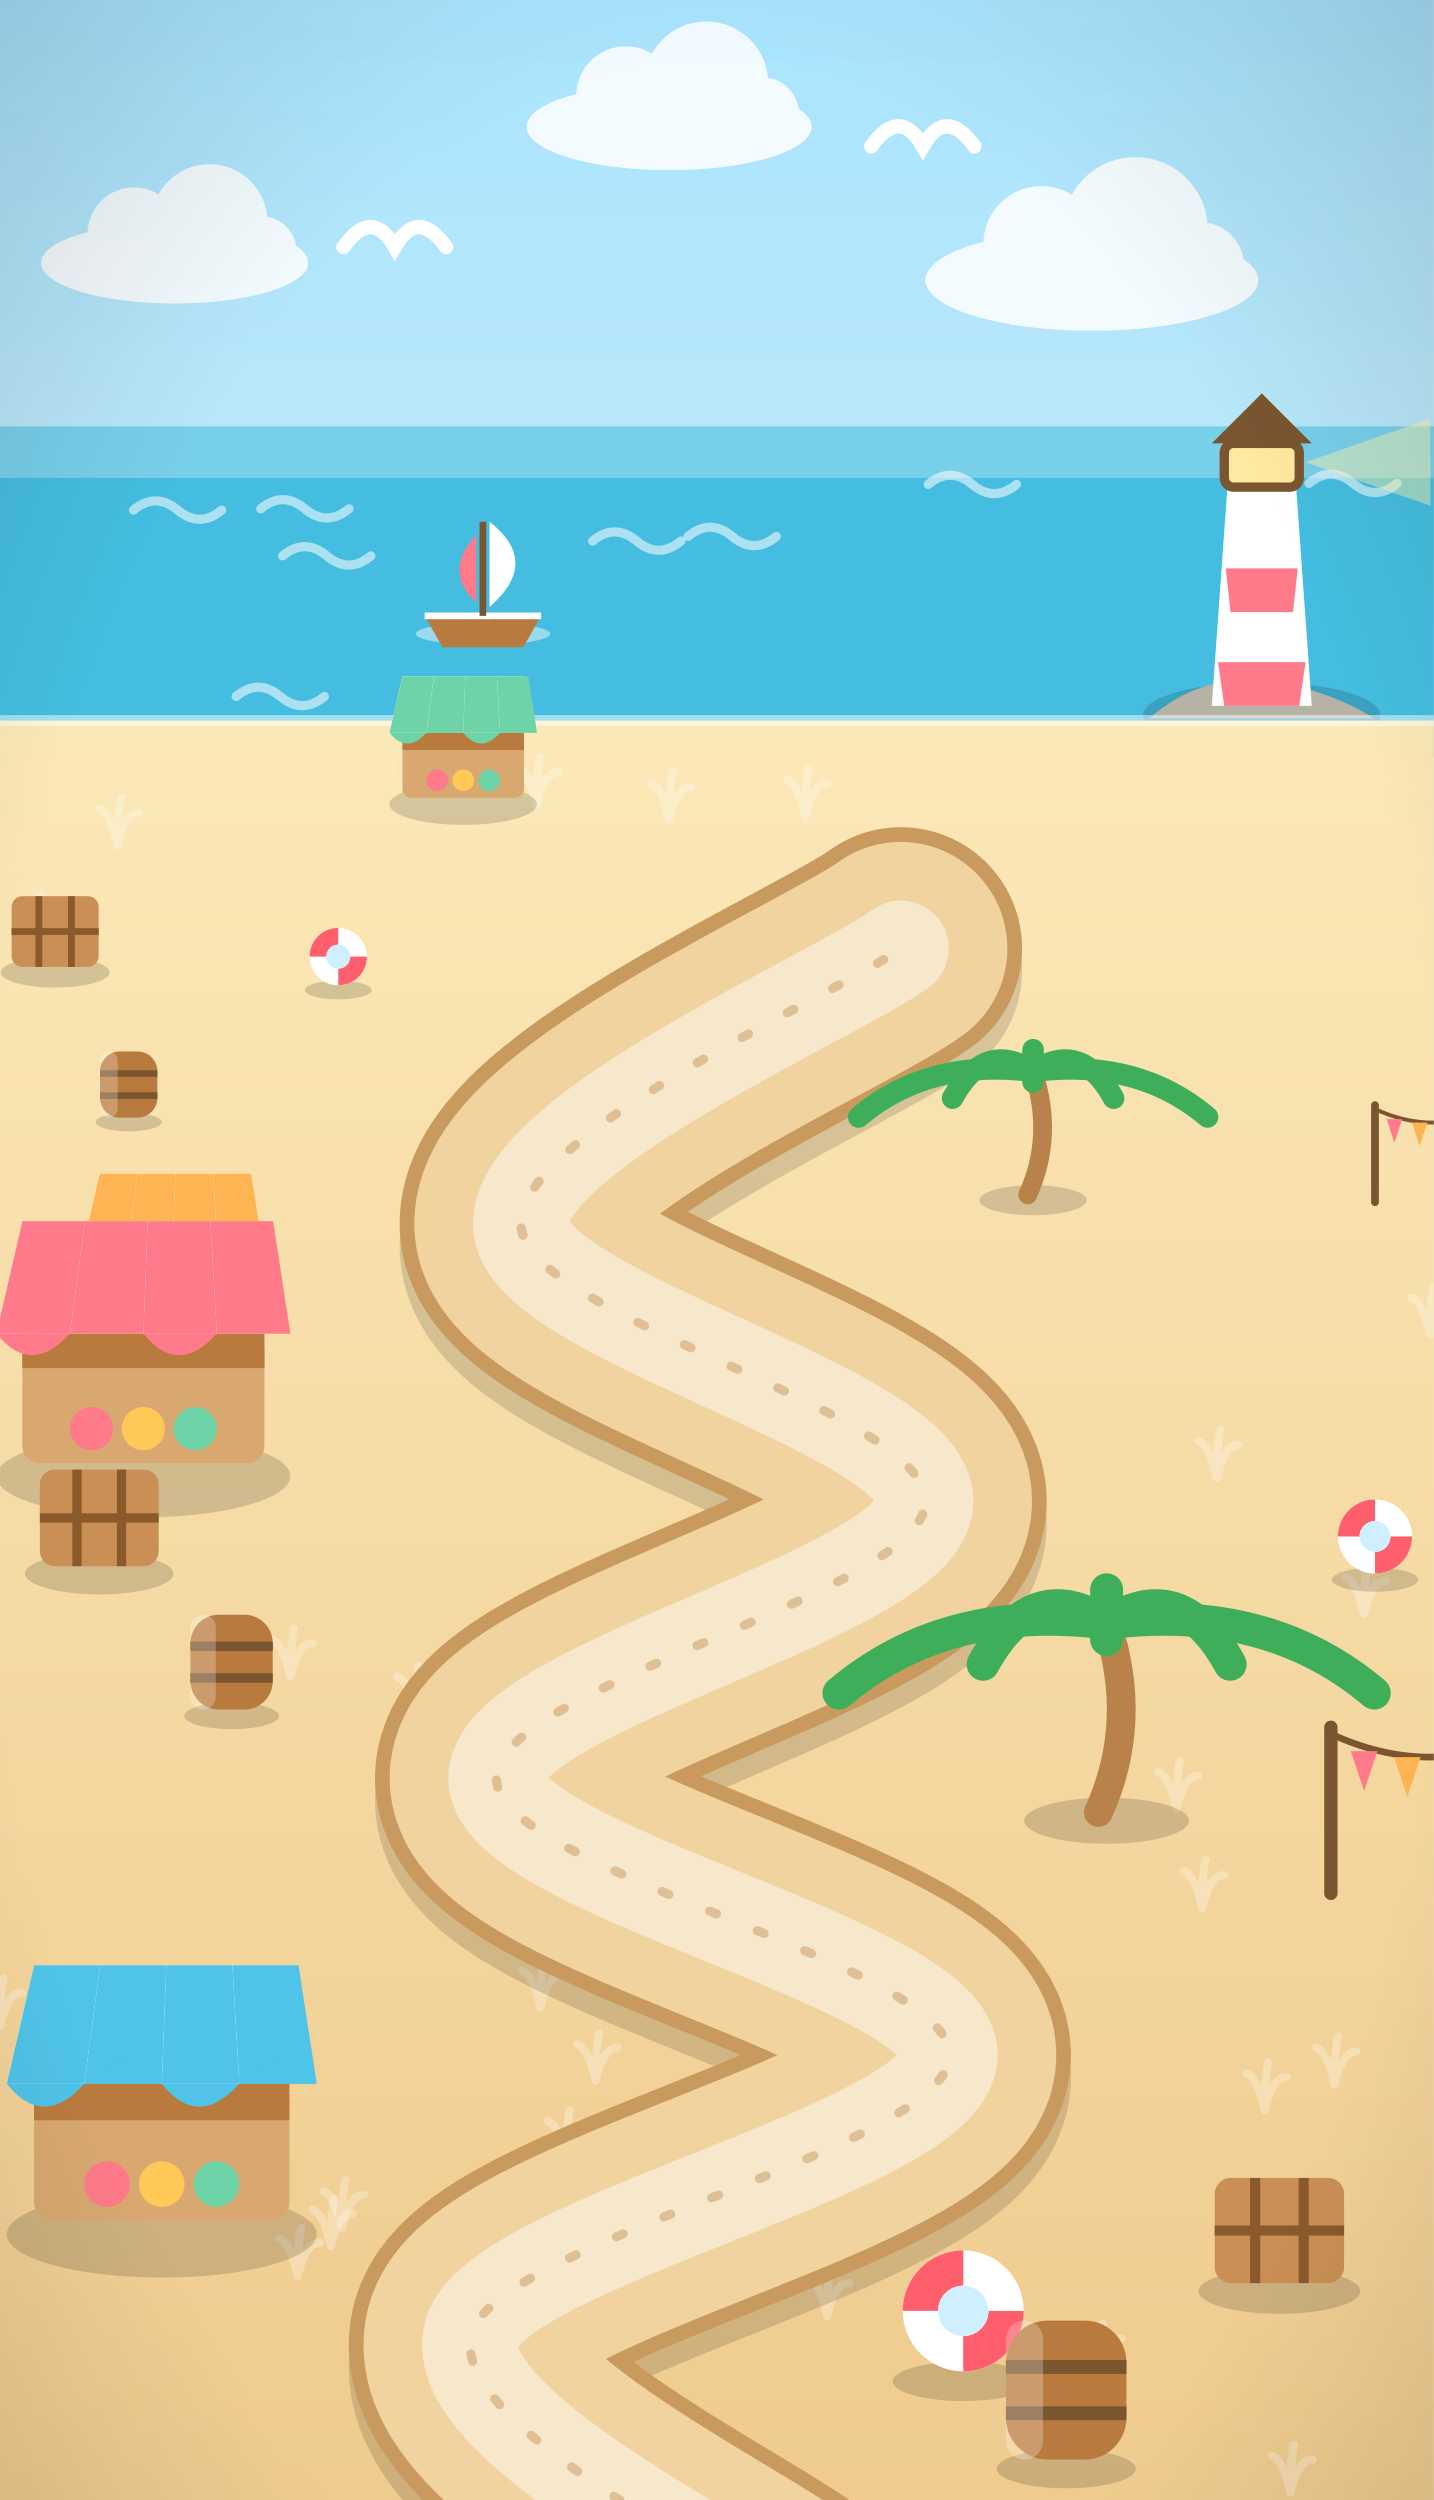
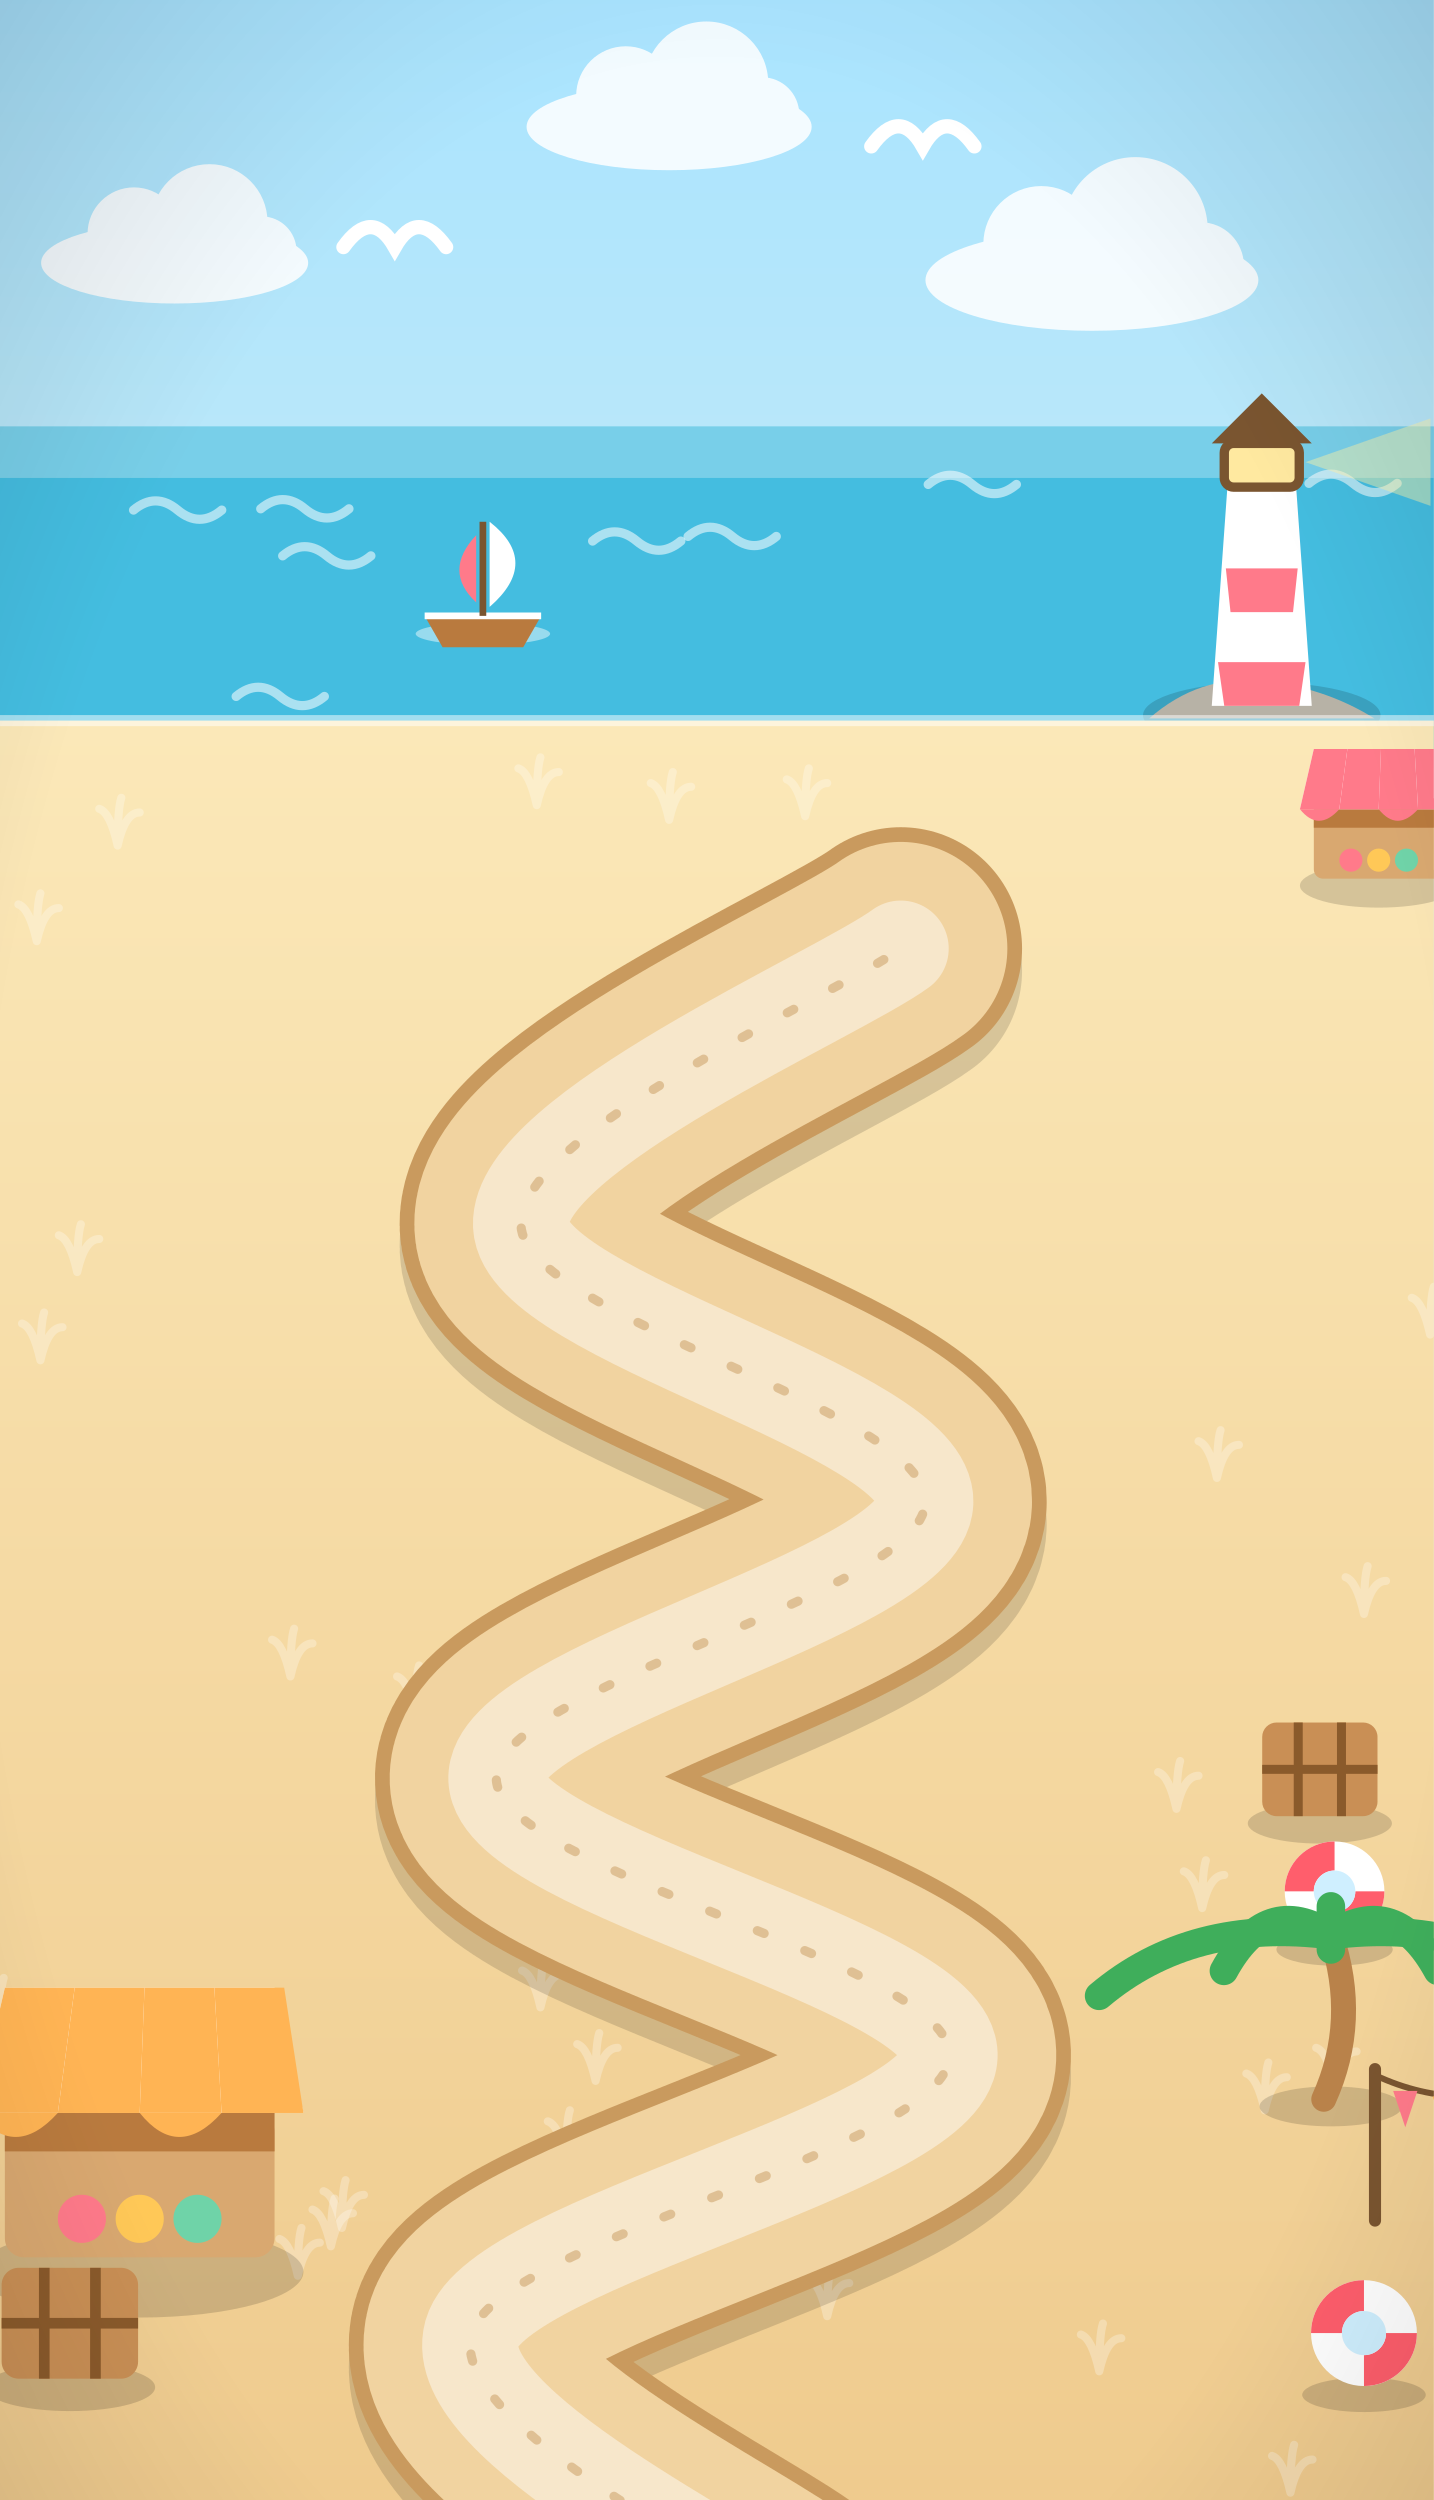
<svg xmlns="http://www.w3.org/2000/svg" viewBox="0 0 390 680" preserveAspectRatio="xMidYMid slice" role="img" aria-label="Vịnh Từ lớp 1">
  <defs>
    <linearGradient id="sk" x1="0" y1="0" x2="0" y2="1">
      <stop offset="0" stop-color="#A9E4FF" />
      <stop offset="1" stop-color="#FFF6E0" />
    </linearGradient>
    <linearGradient id="gr" x1="0" y1="0" x2="0" y2="1">
      <stop offset="0" stop-color="#FBE8B8" />
      <stop offset="1" stop-color="#EFCB8E" />
    </linearGradient>
    <radialGradient id="vg" cx=".5" cy=".55" r=".8">
      <stop offset=".65" stop-color="#000" stop-opacity="0" />
      <stop offset="1" stop-color="#000" stop-opacity=".16" />
    </radialGradient>
  </defs>
  <rect width="390" height="680" fill="url(#sk)" />
  <g transform="translate(47.5 71.5) scale(0.7896194)" opacity="0.85">
    <ellipse cx="0" cy="0" rx="46" ry="14" fill="#fff" />
    <circle cx="-14" cy="-10" r="16" fill="#fff" />
    <circle cx="12" cy="-14" r="20" fill="#fff" />
    <circle cx="30" cy="-4" r="12" fill="#fff" />
  </g>
  <g transform="translate(182 34.5) scale(0.8428397)" opacity="0.85">
    <ellipse cx="0" cy="0" rx="46" ry="14" fill="#fff" />
    <circle cx="-14" cy="-10" r="16" fill="#fff" />
    <circle cx="12" cy="-14" r="20" fill="#fff" />
    <circle cx="30" cy="-4" r="12" fill="#fff" />
  </g>
  <g transform="translate(297 76.2) scale(0.984235)" opacity="0.85">
    <ellipse cx="0" cy="0" rx="46" ry="14" fill="#fff" />
    <circle cx="-14" cy="-10" r="16" fill="#fff" />
    <circle cx="12" cy="-14" r="20" fill="#fff" />
    <circle cx="30" cy="-4" r="12" fill="#fff" />
  </g>
  <path d="M93.412 67.207q7.76-10.863 13.967 0q6.208-10.863 13.967 0" stroke="#fff" stroke-width="3.88" fill="none" stroke-linecap="round" />
  <path d="M236.986 39.807q7.791-10.907 14.023 0q6.233-10.907 14.023 0" stroke="#fff" stroke-width="3.895" fill="none" stroke-linecap="round" />
  <rect y="116" width="390" height="90" fill="#44BDE0" />
  <rect y="116" width="390" height="14" fill="#fff" opacity=".28" />
  <path d="M70.917 138.394q6-5 12 0t12 0" stroke="#fff" stroke-opacity=".55" stroke-width="2.500" fill="none" stroke-linecap="round" />
  <path d="M161.186 147.172q6-5 12 0t12 0" stroke="#fff" stroke-opacity=".55" stroke-width="2.500" fill="none" stroke-linecap="round" />
  <path d="M76.885 151.196q6-5 12 0t12 0" stroke="#fff" stroke-opacity=".55" stroke-width="2.500" fill="none" stroke-linecap="round" />
  <path d="M187.151 145.91q6-5 12 0t12 0" stroke="#fff" stroke-opacity=".55" stroke-width="2.500" fill="none" stroke-linecap="round" />
  <path d="M252.467 131.77q6-5 12 0t12 0" stroke="#fff" stroke-opacity=".55" stroke-width="2.500" fill="none" stroke-linecap="round" />
  <path d="M356.029 131.475q6-5 12 0t12 0" stroke="#fff" stroke-opacity=".55" stroke-width="2.500" fill="none" stroke-linecap="round" />
  <path d="M64.23 189.433q6-5 12 0t12 0" stroke="#fff" stroke-opacity=".55" stroke-width="2.500" fill="none" stroke-linecap="round" />
  <path d="M36.319 138.743q6-5 12 0t12 0" stroke="#fff" stroke-opacity=".55" stroke-width="2.500" fill="none" stroke-linecap="round" />
  <g transform="translate(131.3467 168.7348) scale(0.609419)">
    <ellipse cx="0" cy="6" rx="30" ry="5" fill="#fff" opacity=".45" />
    <path d="M-26-2h52l-8 14h-36z" fill="#B97A3E" />
    <path d="M-26-2h52" stroke="#fff" stroke-width="3" />
    <rect x="-1.500" y="-44" width="3" height="42" fill="#7A5530" />
    <path d="M3-44Q26-26 3-6z" fill="#fff" />
    <path d="M-3-38Q-18-22-3-8z" fill="#FF7A8A" />
  </g>
  <g transform="translate(343.2 192) scale(0.85)">
    <ellipse cx="0" cy="3" rx="38" ry="10.6" fill="#000" opacity=".15" />
    <path d="M-36 4Q-20-10 0-8T36 4z" fill="#B7B2A6" />
    <path d="M-16 0L-11-70h22L16 0z" fill="#fff" />
    <path d="M-14-14h28l-2 14h-24zM-11.500-44h23l-1.500 14h-20z" fill="#FF7A8A" />
    <rect x="-12" y="-84" width="24" height="14" rx="3" fill="#FFE9A0" stroke="#7A5530" stroke-width="3" />
    <path d="M-16-84h32l-16-16z" fill="#7A5530" />
    <path d="M14-78l40-14v28z" fill="#FFF3A8" opacity=".45" />
  </g>
  <rect y="196" width="390" height="484" fill="url(#gr)" />
  <path d="M0 196h390" stroke="#fff" stroke-opacity=".5" stroke-width="3" />
  <path d="M182 223q-2-9-5-10M182 223q0-10 1-13M182 223q2-9 6-9" stroke="#fff" stroke-opacity=".28" stroke-width="2.200" stroke-linecap="round" fill="none" />
  <path d="M0 551q-2-9-5-10M0 551q0-10 1-13M0 551q2-9 6-9" stroke="#fff" stroke-opacity=".28" stroke-width="2.200" stroke-linecap="round" fill="none" />
  <path d="M154 587q-2-9-5-10M154 587q0-10 1-13M154 587q2-9 6-9" stroke="#fff" stroke-opacity=".28" stroke-width="2.200" stroke-linecap="round" fill="none" />
  <path d="M206 519q-2-9-5-10M206 519q0-10 1-13M206 519q2-9 6-9" stroke="#fff" stroke-opacity=".28" stroke-width="2.200" stroke-linecap="round" fill="none" />
  <path d="M35 555q-2-9-5-10M35 555q0-10 1-13M35 555q2-9 6-9" stroke="#fff" stroke-opacity=".28" stroke-width="2.200" stroke-linecap="round" fill="none" />
  <path d="M162 566q-2-9-5-10M162 566q0-10 1-13M162 566q2-9 6-9" stroke="#fff" stroke-opacity=".28" stroke-width="2.200" stroke-linecap="round" fill="none" />
  <path d="M81 619q-2-9-5-10M81 619q0-10 1-13M81 619q2-9 6-9" stroke="#fff" stroke-opacity=".28" stroke-width="2.200" stroke-linecap="round" fill="none" />
  <path d="M63 591q-2-9-5-10M63 591q0-10 1-13M63 591q2-9 6-9" stroke="#fff" stroke-opacity=".28" stroke-width="2.200" stroke-linecap="round" fill="none" />
  <path d="M245 608q-2-9-5-10M245 608q0-10 1-13M245 608q2-9 6-9" stroke="#fff" stroke-opacity=".28" stroke-width="2.200" stroke-linecap="round" fill="none" />
  <path d="M327 519q-2-9-5-10M327 519q0-10 1-13M327 519q2-9 6-9" stroke="#fff" stroke-opacity=".28" stroke-width="2.200" stroke-linecap="round" fill="none" />
  <path d="M249 446q-2-9-5-10M249 446q0-10 1-13M249 446q2-9 6-9" stroke="#fff" stroke-opacity=".28" stroke-width="2.200" stroke-linecap="round" fill="none" />
  <path d="M194 506q-2-9-5-10M194 506q0-10 1-13M194 506q2-9 6-9" stroke="#fff" stroke-opacity=".28" stroke-width="2.200" stroke-linecap="round" fill="none" />
  <path d="M389 363q-2-9-5-10M389 363q0-10 1-13M389 363q2-9 6-9" stroke="#fff" stroke-opacity=".28" stroke-width="2.200" stroke-linecap="round" fill="none" />
  <path d="M90 611q-2-9-5-10M90 611q0-10 1-13M90 611q2-9 6-9" stroke="#fff" stroke-opacity=".28" stroke-width="2.200" stroke-linecap="round" fill="none" />
  <path d="M254 579q-2-9-5-10M254 579q0-10 1-13M254 579q2-9 6-9" stroke="#fff" stroke-opacity=".28" stroke-width="2.200" stroke-linecap="round" fill="none" />
  <path d="M146 219q-2-9-5-10M146 219q0-10 1-13M146 219q2-9 6-9" stroke="#fff" stroke-opacity=".28" stroke-width="2.200" stroke-linecap="round" fill="none" />
  <path d="M93 606q-2-9-5-10M93 606q0-10 1-13M93 606q2-9 6-9" stroke="#fff" stroke-opacity=".28" stroke-width="2.200" stroke-linecap="round" fill="none" />
  <path d="M320 492q-2-9-5-10M320 492q0-10 1-13M320 492q2-9 6-9" stroke="#fff" stroke-opacity=".28" stroke-width="2.200" stroke-linecap="round" fill="none" />
  <path d="M363 567q-2-9-5-10M363 567q0-10 1-13M363 567q2-9 6-9" stroke="#fff" stroke-opacity=".28" stroke-width="2.200" stroke-linecap="round" fill="none" />
  <path d="M21 346q-2-9-5-10M21 346q0-10 1-13M21 346q2-9 6-9" stroke="#fff" stroke-opacity=".28" stroke-width="2.200" stroke-linecap="round" fill="none" />
  <path d="M225 443q-2-9-5-10M225 443q0-10 1-13M225 443q2-9 6-9" stroke="#fff" stroke-opacity=".28" stroke-width="2.200" stroke-linecap="round" fill="none" />
  <path d="M113 466q-2-9-5-10M113 466q0-10 1-13M113 466q2-9 6-9" stroke="#fff" stroke-opacity=".28" stroke-width="2.200" stroke-linecap="round" fill="none" />
  <path d="M79 456q-2-9-5-10M79 456q0-10 1-13M79 456q2-9 6-9" stroke="#fff" stroke-opacity=".28" stroke-width="2.200" stroke-linecap="round" fill="none" />
  <path d="M225 630q-2-9-5-10M225 630q0-10 1-13M225 630q2-9 6-9" stroke="#fff" stroke-opacity=".28" stroke-width="2.200" stroke-linecap="round" fill="none" />
  <path d="M111 668q-2-9-5-10M111 668q0-10 1-13M111 668q2-9 6-9" stroke="#fff" stroke-opacity=".28" stroke-width="2.200" stroke-linecap="round" fill="none" />
  <path d="M11 370q-2-9-5-10M11 370q0-10 1-13M11 370q2-9 6-9" stroke="#fff" stroke-opacity=".28" stroke-width="2.200" stroke-linecap="round" fill="none" />
  <path d="M344 574q-2-9-5-10M344 574q0-10 1-13M344 574q2-9 6-9" stroke="#fff" stroke-opacity=".28" stroke-width="2.200" stroke-linecap="round" fill="none" />
  <path d="M371 439q-2-9-5-10M371 439q0-10 1-13M371 439q2-9 6-9" stroke="#fff" stroke-opacity=".28" stroke-width="2.200" stroke-linecap="round" fill="none" />
  <path d="M351 678q-2-9-5-10M351 678q0-10 1-13M351 678q2-9 6-9" stroke="#fff" stroke-opacity=".28" stroke-width="2.200" stroke-linecap="round" fill="none" />
  <path d="M10 256q-2-9-5-10M10 256q0-10 1-13M10 256q2-9 6-9" stroke="#fff" stroke-opacity=".28" stroke-width="2.200" stroke-linecap="round" fill="none" />
  <path d="M238 270q-2-9-5-10M238 270q0-10 1-13M238 270q2-9 6-9" stroke="#fff" stroke-opacity=".28" stroke-width="2.200" stroke-linecap="round" fill="none" />
  <path d="M194 302q-2-9-5-10M194 302q0-10 1-13M194 302q2-9 6-9" stroke="#fff" stroke-opacity=".28" stroke-width="2.200" stroke-linecap="round" fill="none" />
  <path d="M243 389q-2-9-5-10M243 389q0-10 1-13M243 389q2-9 6-9" stroke="#fff" stroke-opacity=".28" stroke-width="2.200" stroke-linecap="round" fill="none" />
  <path d="M167 527q-2-9-5-10M167 527q0-10 1-13M167 527q2-9 6-9" stroke="#fff" stroke-opacity=".28" stroke-width="2.200" stroke-linecap="round" fill="none" />
  <path d="M147 546q-2-9-5-10M147 546q0-10 1-13M147 546q2-9 6-9" stroke="#fff" stroke-opacity=".28" stroke-width="2.200" stroke-linecap="round" fill="none" />
  <path d="M32 230q-2-9-5-10M32 230q0-10 1-13M32 230q2-9 6-9" stroke="#fff" stroke-opacity=".28" stroke-width="2.200" stroke-linecap="round" fill="none" />
  <path d="M299 645q-2-9-5-10M299 645q0-10 1-13M299 645q2-9 6-9" stroke="#fff" stroke-opacity=".28" stroke-width="2.200" stroke-linecap="round" fill="none" />
  <path d="M219 222q-2-9-5-10M219 222q0-10 1-13M219 222q2-9 6-9" stroke="#fff" stroke-opacity=".28" stroke-width="2.200" stroke-linecap="round" fill="none" />
  <path d="M249 430q-2-9-5-10M249 430q0-10 1-13M249 430q2-9 6-9" stroke="#fff" stroke-opacity=".28" stroke-width="2.200" stroke-linecap="round" fill="none" />
  <path d="M331 402q-2-9-5-10M331 402q0-10 1-13M331 402q2-9 6-9" stroke="#fff" stroke-opacity=".28" stroke-width="2.200" stroke-linecap="round" fill="none" />
  <path d="M216 710C201.4 697.4 121.3 659.8 128.3 634.7C135.4 609.6 257.2 584.4 258.3 559.3C259.4 534.2 136.1 509.1 135 484C133.9 458.9 250.6 433.8 251.7 408.7C252.8 383.6 142.8 358.4 141.7 333.3C140.6 308.2 227.8 270.6 245 258" fill="none" stroke="#000" stroke-opacity=".14" stroke-width="66" stroke-linecap="round" transform="translate(0 6)" />
  <path d="M216 710C201.4 697.4 121.3 659.8 128.3 634.7C135.4 609.6 257.2 584.4 258.3 559.3C259.4 534.2 136.1 509.1 135 484C133.9 458.9 250.6 433.8 251.7 408.7C252.8 383.6 142.8 358.4 141.7 333.3C140.6 308.2 227.8 270.6 245 258" fill="none" stroke="#C99A5E" stroke-width="66" stroke-linecap="round" stroke-linejoin="round" />
  <path d="M216 710C201.4 697.4 121.3 659.8 128.3 634.7C135.4 609.6 257.2 584.4 258.3 559.3C259.4 534.2 136.1 509.1 135 484C133.9 458.9 250.6 433.8 251.7 408.7C252.8 383.6 142.8 358.4 141.7 333.3C140.6 308.2 227.8 270.6 245 258" fill="none" stroke="#F1D3A0" stroke-width="58" stroke-linecap="round" stroke-linejoin="round" />
  <path d="M216 710C201.4 697.4 121.3 659.8 128.3 634.7C135.4 609.6 257.2 584.4 258.3 559.3C259.4 534.2 136.1 509.1 135 484C133.9 458.9 250.6 433.8 251.7 408.7C252.8 383.6 142.8 358.4 141.7 333.3C140.6 308.2 227.8 270.6 245 258" fill="none" stroke="#fff" stroke-opacity=".45" stroke-width="26.1" stroke-linecap="round" stroke-linejoin="round" />
  <path d="M216 710C201.4 697.4 121.3 659.8 128.3 634.7C135.4 609.6 257.2 584.4 258.3 559.3C259.4 534.2 136.1 509.1 135 484C133.9 458.9 250.6 433.8 251.7 408.7C252.8 383.6 142.8 358.4 141.7 333.3C140.6 308.2 227.8 270.6 245 258" fill="none" stroke="#C99A5E" stroke-opacity=".5" stroke-width="2.5" stroke-dasharray="2 12" stroke-linecap="round" />
-   <g transform="translate(126 217) scale(0.59)">
+   <g transform="translate(375 239) scale(0.63)">
    <ellipse cx="0" cy="3" rx="34" ry="9.5" fill="#000" opacity=".15" />
    <rect x="-28" y="-30" width="56" height="30" rx="4" fill="#D9A870" />
    <rect x="-28" y="-30" width="56" height="8" fill="#B97A3E" />
    <path d="M-34-30l6-26h56l6 26z" fill="#fff" />
-     <path d="M-34 -30L-28 -56h14.500L-17 -30z" fill="#6FD3A8" />
-     <path d="M-17 -30L-13.5 -56h14.500L0 -30z" fill="#6FD3A8" />
-     <path d="M0 -30L1 -56h14.500L17 -30z" fill="#6FD3A8" />
-     <path d="M17 -30L15.5 -56h14.500L34 -30z" fill="#6FD3A8" />
-     <path d="M-34-30q8 10 17 0t17 0t17 0t17 0" fill="#6FD3A8" />
+     <path d="M-34 -30L-28 -56h14.500L-17 -30z" fill="#FF7A8A" />
+     <path d="M-17 -30L-13.5 -56h14.500L0 -30z" fill="#FF7A8A" />
+     <path d="M0 -30L1 -56h14.500L17 -30z" fill="#FF7A8A" />
+     <path d="M17 -30L15.5 -56h14.500L34 -30z" fill="#FF7A8A" />
+     <path d="M-34-30q8 10 17 0t17 0t17 0t17 0" fill="#FF7A8A" />
    <circle cx="-12" cy="-8" r="5" fill="#FF7A8A" />
    <circle cx="0" cy="-8" r="5" fill="#FFC857" />
    <circle cx="12" cy="-8" r="5" fill="#6FD3A8" />
  </g>
-   <g transform="translate(15 263) scale(0.74)">
+   <g transform="translate(359 494) scale(0.98)">
    <ellipse cx="0" cy="2" rx="20" ry="5.6" fill="#000" opacity=".15" />
    <rect x="-16" y="-26" width="32" height="26" rx="4" fill="#C98F55" />
    <path d="M-16-13h32M-6-26v26M6-26v26" stroke="#8A5A2B" stroke-width="2.500" />
  </g>
-   <g transform="translate(92 268) scale(0.65)">
+   <g transform="translate(363 528) scale(1.13)">
    <ellipse cx="0" cy="2" rx="14" ry="3.9" fill="#000" opacity=".15" />
    <circle cx="0" cy="-12" r="12" fill="#fff" />
    <path d="M-12-12a12 12 0 0112-12v7a5 5 0 00-5 5zM12-12a12 12 0 01-12 12v-7a5 5 0 005-5z" fill="#FF5E6C" />
    <circle cx="0" cy="-12" r="5" fill="#CFEFFF" />
  </g>
-   <g transform="translate(35 304) scale(0.60)">
+   <g transform="translate(29 570) scale(0.94)">
    <ellipse cx="0" cy="2" rx="15" ry="4.2" fill="#000" opacity=".15" />
    <rect x="-13" y="-30" width="26" height="30" rx="9" fill="#B97A3E" />
    <path d="M-13-20h26M-13-10h26" stroke="#7A5530" stroke-width="3" />
    <rect x="-13" y="-30" width="8" height="30" rx="4" fill="#fff" opacity=".25" />
  </g>
-   <g transform="translate(281 325) scale(0.73)">
+   <g transform="translate(362 571) scale(0.97)">
    <ellipse cx="0" cy="2" rx="20" ry="5.6" fill="#000" opacity=".15" />
    <path d="M-2 0Q8-22 0-46" stroke="#B9824A" stroke-width="7" fill="none" stroke-linecap="round" />
    <path d="M0-46Q-39-51 -65-29" stroke="#3FAE5B" stroke-width="8" fill="none" stroke-linecap="round" />
    <path d="M0-46Q-18-58 -30-36" stroke="#3FAE5B" stroke-width="8" fill="none" stroke-linecap="round" />
    <path d="M0-46Q0-64 0-42" stroke="#3FAE5B" stroke-width="8" fill="none" stroke-linecap="round" />
    <path d="M0-46Q18-58 30-36" stroke="#3FAE5B" stroke-width="8" fill="none" stroke-linecap="round" />
    <path d="M0-46Q39-51 65-29" stroke="#3FAE5B" stroke-width="8" fill="none" stroke-linecap="round" />
  </g>
-   <g transform="translate(374 327) scale(0.528)">
+   <g transform="translate(374 604) scale(0.824)">
    <rect x="-2" y="-52" width="4" height="54" rx="2" fill="#7A5530" />
    <rect x="-2" y="-52" width="4" height="54" rx="2" fill="#7A5530" transform="translate(60 0)" />
    <path d="M0-48Q30-34 60-48" stroke="#7A5530" stroke-width="2" fill="none" />
    <path d="M6 -42.8 l8 0l-4 12z" fill="#FF7A8A" />
    <path d="M19 -41 l8 0l-4 12z" fill="#FFB454" />
    <path d="M32 -42.8 l8 0l-4 12z" fill="#4FC3E8" />
    <path d="M45 -41 l8 0l-4 12z" fill="#6FD3A8" />
  </g>
-   <g transform="translate(47 359) scale(0.71)">
+   <g transform="translate(38 614) scale(1.31)">
    <ellipse cx="0" cy="3" rx="34" ry="9.5" fill="#000" opacity=".15" />
    <rect x="-28" y="-30" width="56" height="30" rx="4" fill="#D9A870" />
    <rect x="-28" y="-30" width="56" height="8" fill="#B97A3E" />
    <path d="M-34-30l6-26h56l6 26z" fill="#fff" />
    <path d="M-34 -30L-28 -56h14.500L-17 -30z" fill="#FFB454" />
    <path d="M-17 -30L-13.5 -56h14.500L0 -30z" fill="#FFB454" />
    <path d="M0 -30L1 -56h14.500L17 -30z" fill="#FFB454" />
    <path d="M17 -30L15.5 -56h14.500L34 -30z" fill="#FFB454" />
    <path d="M-34-30q8 10 17 0t17 0t17 0t17 0" fill="#FFB454" />
    <circle cx="-12" cy="-8" r="5" fill="#FF7A8A" />
    <circle cx="0" cy="-8" r="5" fill="#FFC857" />
    <circle cx="12" cy="-8" r="5" fill="#6FD3A8" />
  </g>
-   <g transform="translate(39 398) scale(1.176)">
-     <ellipse cx="0" cy="3" rx="34" ry="9.5" fill="#000" opacity=".15" />
-     <rect x="-28" y="-30" width="56" height="30" rx="4" fill="#D9A870" />
-     <rect x="-28" y="-30" width="56" height="8" fill="#B97A3E" />
-     <path d="M-34-30l6-26h56l6 26z" fill="#fff" />
-     <path d="M-34 -30L-28 -56h14.500L-17 -30z" fill="#FF7A8A" />
-     <path d="M-17 -30L-13.5 -56h14.500L0 -30z" fill="#FF7A8A" />
-     <path d="M0 -30L1 -56h14.500L17 -30z" fill="#FF7A8A" />
-     <path d="M17 -30L15.5 -56h14.500L34 -30z" fill="#FF7A8A" />
-     <path d="M-34-30q8 10 17 0t17 0t17 0t17 0" fill="#FF7A8A" />
-     <circle cx="-12" cy="-8" r="5" fill="#FF7A8A" />
-     <circle cx="0" cy="-8" r="5" fill="#FFC857" />
-     <circle cx="12" cy="-8" r="5" fill="#6FD3A8" />
-   </g>
-   <g transform="translate(27 426) scale(1.01)">
+   <g transform="translate(19 647) scale(1.16)">
    <ellipse cx="0" cy="2" rx="20" ry="5.6" fill="#000" opacity=".15" />
    <rect x="-16" y="-26" width="32" height="26" rx="4" fill="#C98F55" />
    <path d="M-16-13h32M-6-26v26M6-26v26" stroke="#8A5A2B" stroke-width="2.500" />
  </g>
-   <g transform="translate(374 428) scale(0.84)">
+   <g transform="translate(371 649) scale(1.20)">
    <ellipse cx="0" cy="2" rx="14" ry="3.9" fill="#000" opacity=".15" />
    <circle cx="0" cy="-12" r="12" fill="#fff" />
    <path d="M-12-12a12 12 0 0112-12v7a5 5 0 00-5 5zM12-12a12 12 0 01-12 12v-7a5 5 0 005-5z" fill="#FF5E6C" />
    <circle cx="0" cy="-12" r="5" fill="#CFEFFF" />
  </g>
-   <g transform="translate(63 465) scale(0.86)">
-     <ellipse cx="0" cy="2" rx="15" ry="4.2" fill="#000" opacity=".15" />
-     <rect x="-13" y="-30" width="26" height="30" rx="9" fill="#B97A3E" />
-     <path d="M-13-20h26M-13-10h26" stroke="#7A5530" stroke-width="3" />
-     <rect x="-13" y="-30" width="8" height="30" rx="4" fill="#fff" opacity=".25" />
-   </g>
-   <g transform="translate(301 493) scale(1.12)">
-     <ellipse cx="0" cy="2" rx="20" ry="5.6" fill="#000" opacity=".15" />
-     <path d="M-2 0Q8-22 0-46" stroke="#B9824A" stroke-width="7" fill="none" stroke-linecap="round" />
-     <path d="M0-46Q-39-51 -65-29" stroke="#3FAE5B" stroke-width="8" fill="none" stroke-linecap="round" />
-     <path d="M0-46Q-18-58 -30-36" stroke="#3FAE5B" stroke-width="8" fill="none" stroke-linecap="round" />
-     <path d="M0-46Q0-64 0-42" stroke="#3FAE5B" stroke-width="8" fill="none" stroke-linecap="round" />
-     <path d="M0-46Q18-58 30-36" stroke="#3FAE5B" stroke-width="8" fill="none" stroke-linecap="round" />
-     <path d="M0-46Q39-51 65-29" stroke="#3FAE5B" stroke-width="8" fill="none" stroke-linecap="round" />
-   </g>
-   <g transform="translate(362 515) scale(0.904)">
-     <rect x="-2" y="-52" width="4" height="54" rx="2" fill="#7A5530" />
-     <rect x="-2" y="-52" width="4" height="54" rx="2" fill="#7A5530" transform="translate(60 0)" />
-     <path d="M0-48Q30-34 60-48" stroke="#7A5530" stroke-width="2" fill="none" />
-     <path d="M6 -42.8 l8 0l-4 12z" fill="#FF7A8A" />
-     <path d="M19 -41 l8 0l-4 12z" fill="#FFB454" />
-     <path d="M32 -42.8 l8 0l-4 12z" fill="#4FC3E8" />
-     <path d="M45 -41 l8 0l-4 12z" fill="#6FD3A8" />
-   </g>
-   <g transform="translate(44 604) scale(1.24)">
-     <ellipse cx="0" cy="3" rx="34" ry="9.5" fill="#000" opacity=".15" />
-     <rect x="-28" y="-30" width="56" height="30" rx="4" fill="#D9A870" />
-     <rect x="-28" y="-30" width="56" height="8" fill="#B97A3E" />
-     <path d="M-34-30l6-26h56l6 26z" fill="#fff" />
-     <path d="M-34 -30L-28 -56h14.500L-17 -30z" fill="#4FC3E8" />
-     <path d="M-17 -30L-13.5 -56h14.500L0 -30z" fill="#4FC3E8" />
-     <path d="M0 -30L1 -56h14.500L17 -30z" fill="#4FC3E8" />
-     <path d="M17 -30L15.5 -56h14.500L34 -30z" fill="#4FC3E8" />
-     <path d="M-34-30q8 10 17 0t17 0t17 0t17 0" fill="#4FC3E8" />
-     <circle cx="-12" cy="-8" r="5" fill="#FF7A8A" />
-     <circle cx="0" cy="-8" r="5" fill="#FFC857" />
-     <circle cx="12" cy="-8" r="5" fill="#6FD3A8" />
-   </g>
-   <g transform="translate(348 621) scale(1.10)">
-     <ellipse cx="0" cy="2" rx="20" ry="5.6" fill="#000" opacity=".15" />
-     <rect x="-16" y="-26" width="32" height="26" rx="4" fill="#C98F55" />
-     <path d="M-16-13h32M-6-26v26M6-26v26" stroke="#8A5A2B" stroke-width="2.500" />
-   </g>
-   <g transform="translate(262 645) scale(1.37)">
-     <ellipse cx="0" cy="2" rx="14" ry="3.9" fill="#000" opacity=".15" />
-     <circle cx="0" cy="-12" r="12" fill="#fff" />
-     <path d="M-12-12a12 12 0 0112-12v7a5 5 0 00-5 5zM12-12a12 12 0 01-12 12v-7a5 5 0 005-5z" fill="#FF5E6C" />
-     <circle cx="0" cy="-12" r="5" fill="#CFEFFF" />
-   </g>
-   <g transform="translate(290 669) scale(1.26)">
-     <ellipse cx="0" cy="2" rx="15" ry="4.2" fill="#000" opacity=".15" />
-     <rect x="-13" y="-30" width="26" height="30" rx="9" fill="#B97A3E" />
-     <path d="M-13-20h26M-13-10h26" stroke="#7A5530" stroke-width="3" />
-     <rect x="-13" y="-30" width="8" height="30" rx="4" fill="#fff" opacity=".25" />
-   </g>
  <rect width="390" height="680" fill="url(#vg)" />
</svg>
